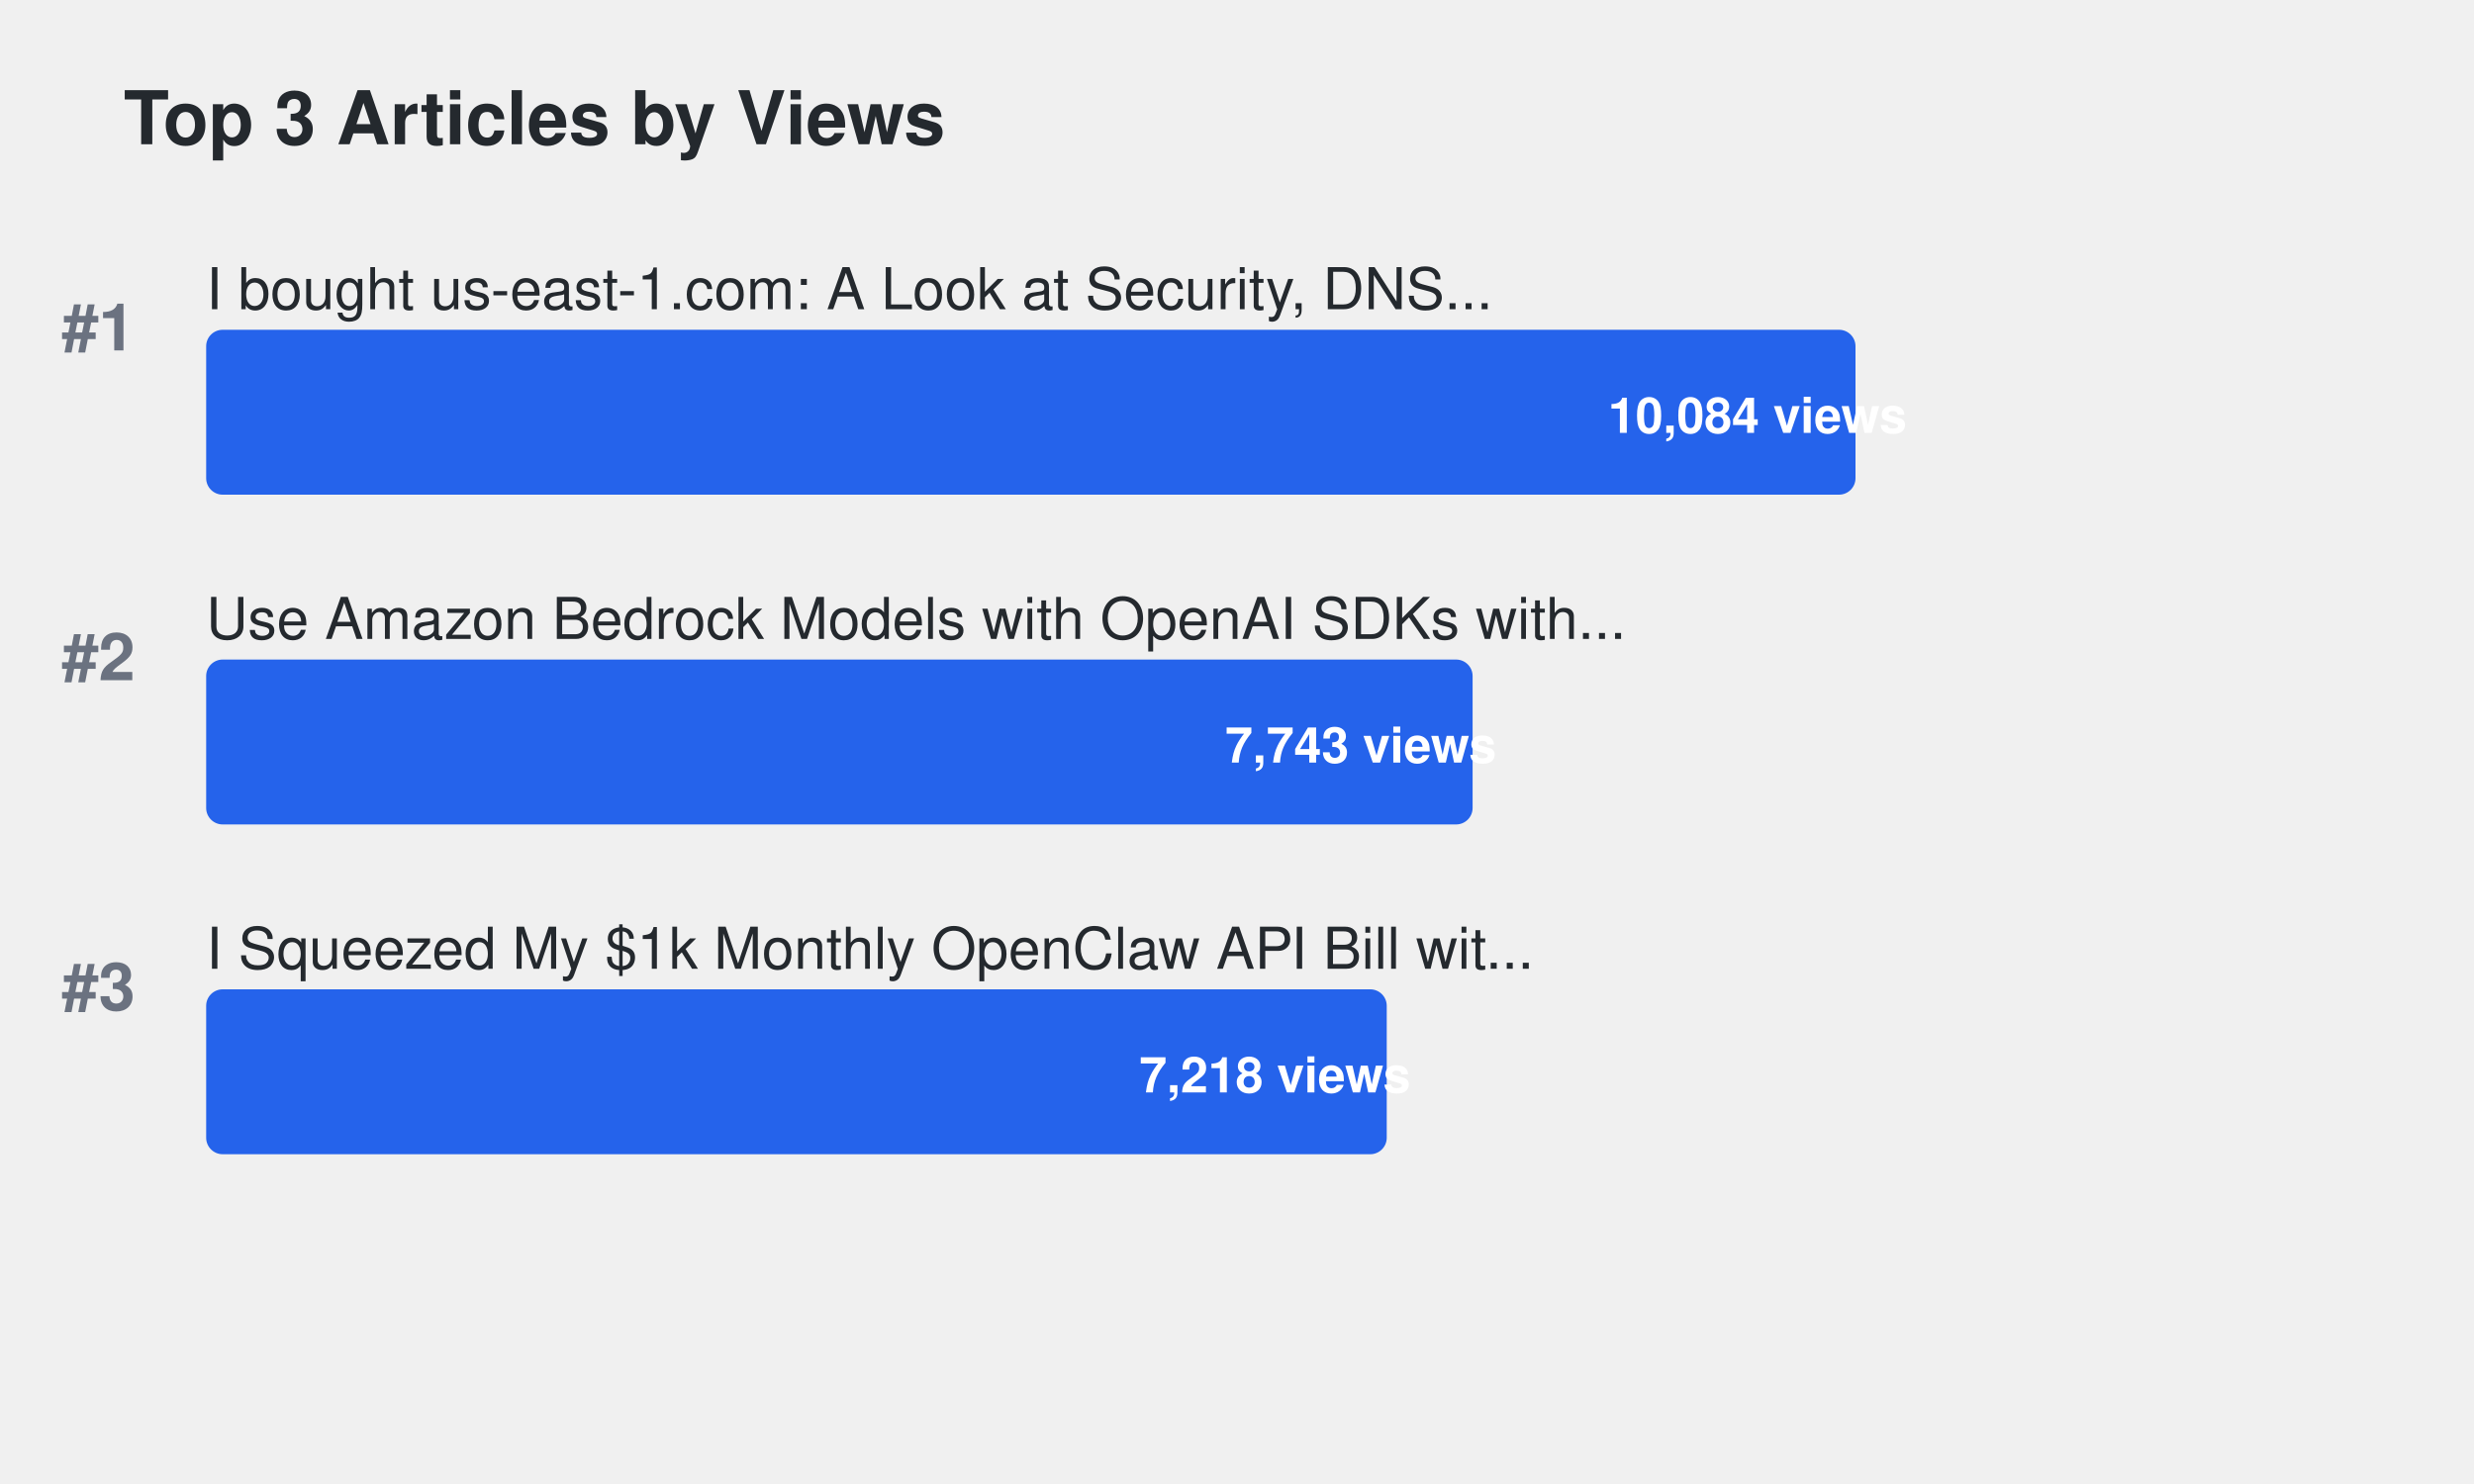
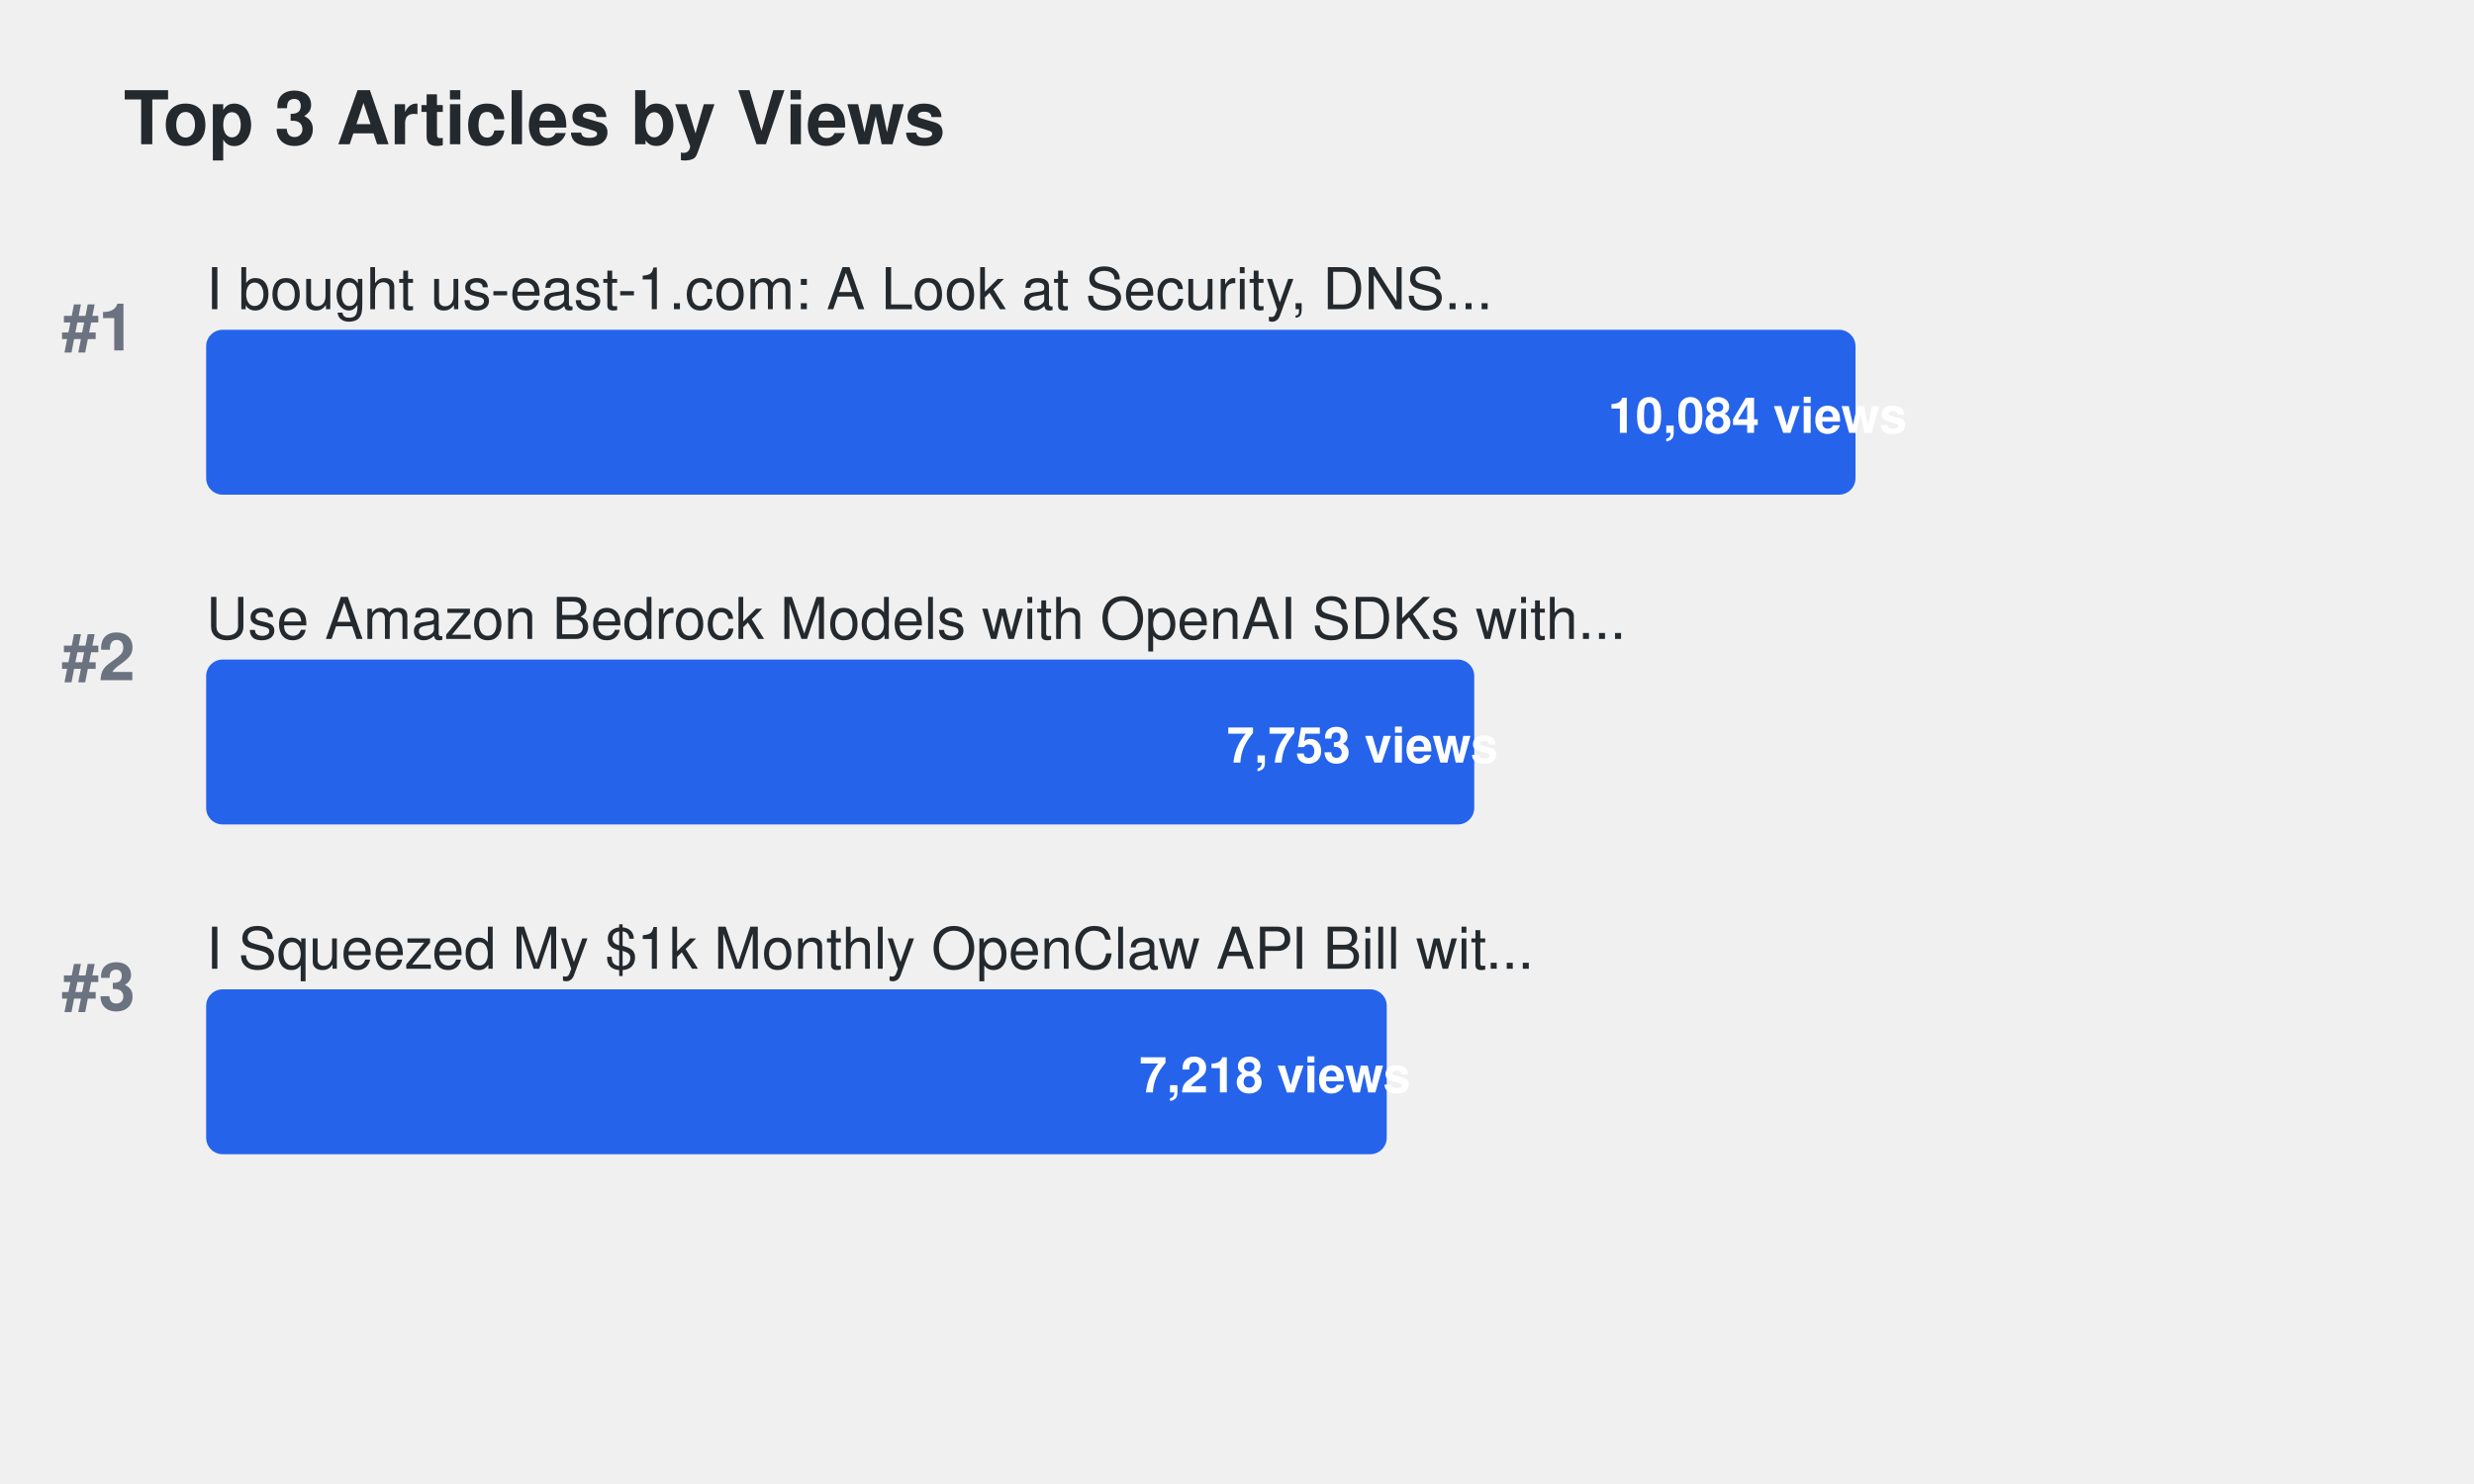
<svg xmlns="http://www.w3.org/2000/svg" width="600" height="360">
  <defs>
    <style>
.title { font-family: -apple-system, BlinkMacSystemFont, "Segoe UI", Helvetica, Arial, sans-serif; font-size: 18px; font-weight: 600; fill: #24292e; }
.article-title { font-family: -apple-system, BlinkMacSystemFont, "Segoe UI", Helvetica, Arial, sans-serif; font-size: 14px; font-weight: 500; fill: #24292e; }
.metric-value { font-family: -apple-system, BlinkMacSystemFont, "Segoe UI", Helvetica, Arial, sans-serif; font-size: 12px; font-weight: 600; fill: #ffffff; }
.rank { font-family: -apple-system, BlinkMacSystemFont, "Segoe UI", Helvetica, Arial, sans-serif; font-size: 16px; font-weight: 700; fill: #6b7280; }
.bar { rx: 4; ry: 4; }
.bar:hover { opacity: 0.8; cursor: pointer; }
a { text-decoration: none; }
a:hover .article-title { fill: #0969da; text-decoration: underline; }
a:hover .bar { opacity: 0.9; }
</style>
  </defs>
  <text x="30" y="35" class="title">Top 3 Articles by Views</text>
  <text x="15" y="85" class="rank">#1</text>
  <a href="https://dev.to/aws-builders/i-bought-us-east-1com-a-look-at-security-dns-traffic-and-protecting-aws-users-15ng" target="_blank">
    <text x="50" y="75" class="article-title">I bought us-east-1.com: A Look at Security, DNS...</text>
    <rect x="50" y="80" width="400.0" height="40" fill="#2563eb" class="bar">
</rect>
    <text x="390.0" y="105" class="metric-value" fill="#ffffff">10,084 views</text>
  </a>
  <text x="15" y="165" class="rank">#2</text>
  <a href="https://dev.to/aws-builders/use-amazon-bedrock-models-via-an-openai-api-compatible-serverless-endpoint-now-without-fixed-cost-5hf5" target="_blank">
    <text x="50" y="155" class="article-title">Use Amazon Bedrock Models with OpenAI SDKs with...</text>
-     <rect x="50" y="160" width="307.14" height="40" fill="#2563eb" class="bar">
+     <rect x="50" y="160" width="307.537" height="40" fill="#2563eb" class="bar">
</rect>
-     <text x="297.14" y="185" class="metric-value" fill="#ffffff">7,743 views</text>
+     <text x="297.537" y="185" class="metric-value" fill="#ffffff">7,753 views</text>
  </a>
  <text x="15" y="245" class="rank">#3</text>
  <a href="https://dev.to/aws-builders/i-squeezed-my-1k-monthly-openclaw-api-bill-with-20month-in-aws-credits-heres-the-exact-setup-3gj4" target="_blank">
    <text x="50" y="235" class="article-title">I Squeezed My $1k Monthly OpenClaw API Bill wit...</text>
    <rect x="50" y="240" width="286.315" height="40" fill="#2563eb" class="bar">
</rect>
    <text x="276.315" y="265" class="metric-value" fill="#ffffff">7,218 views</text>
  </a>
</svg>
